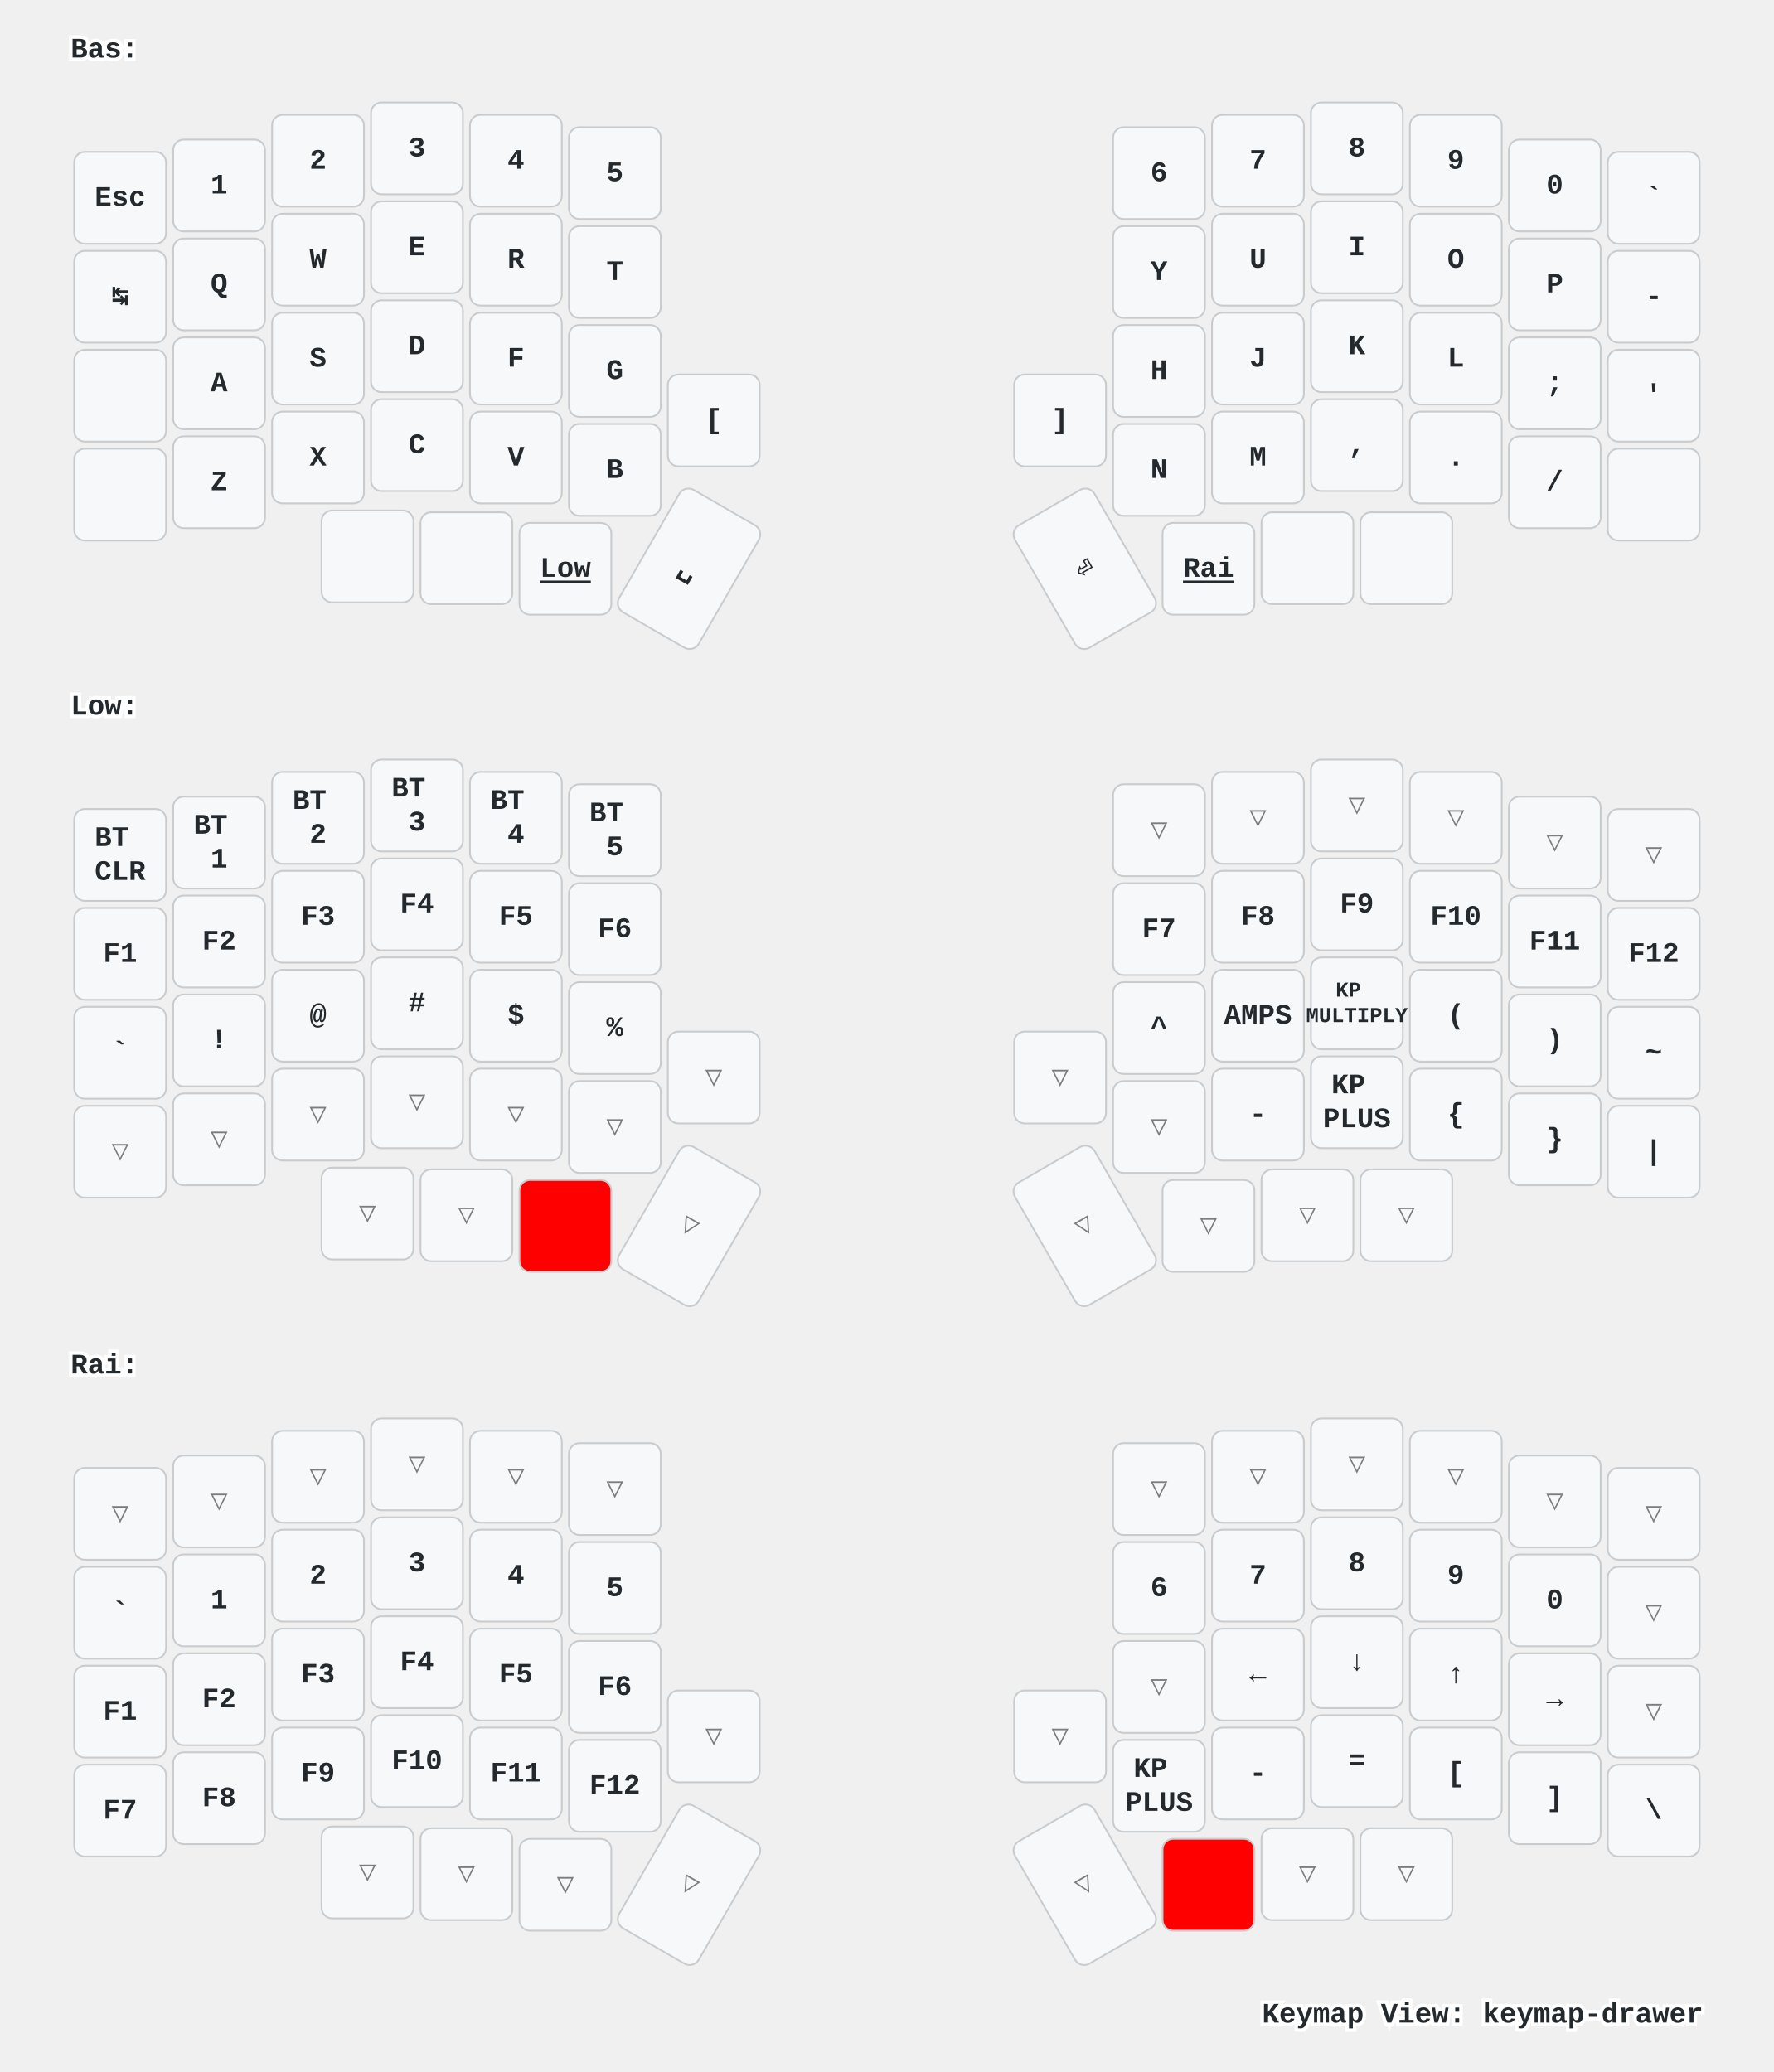
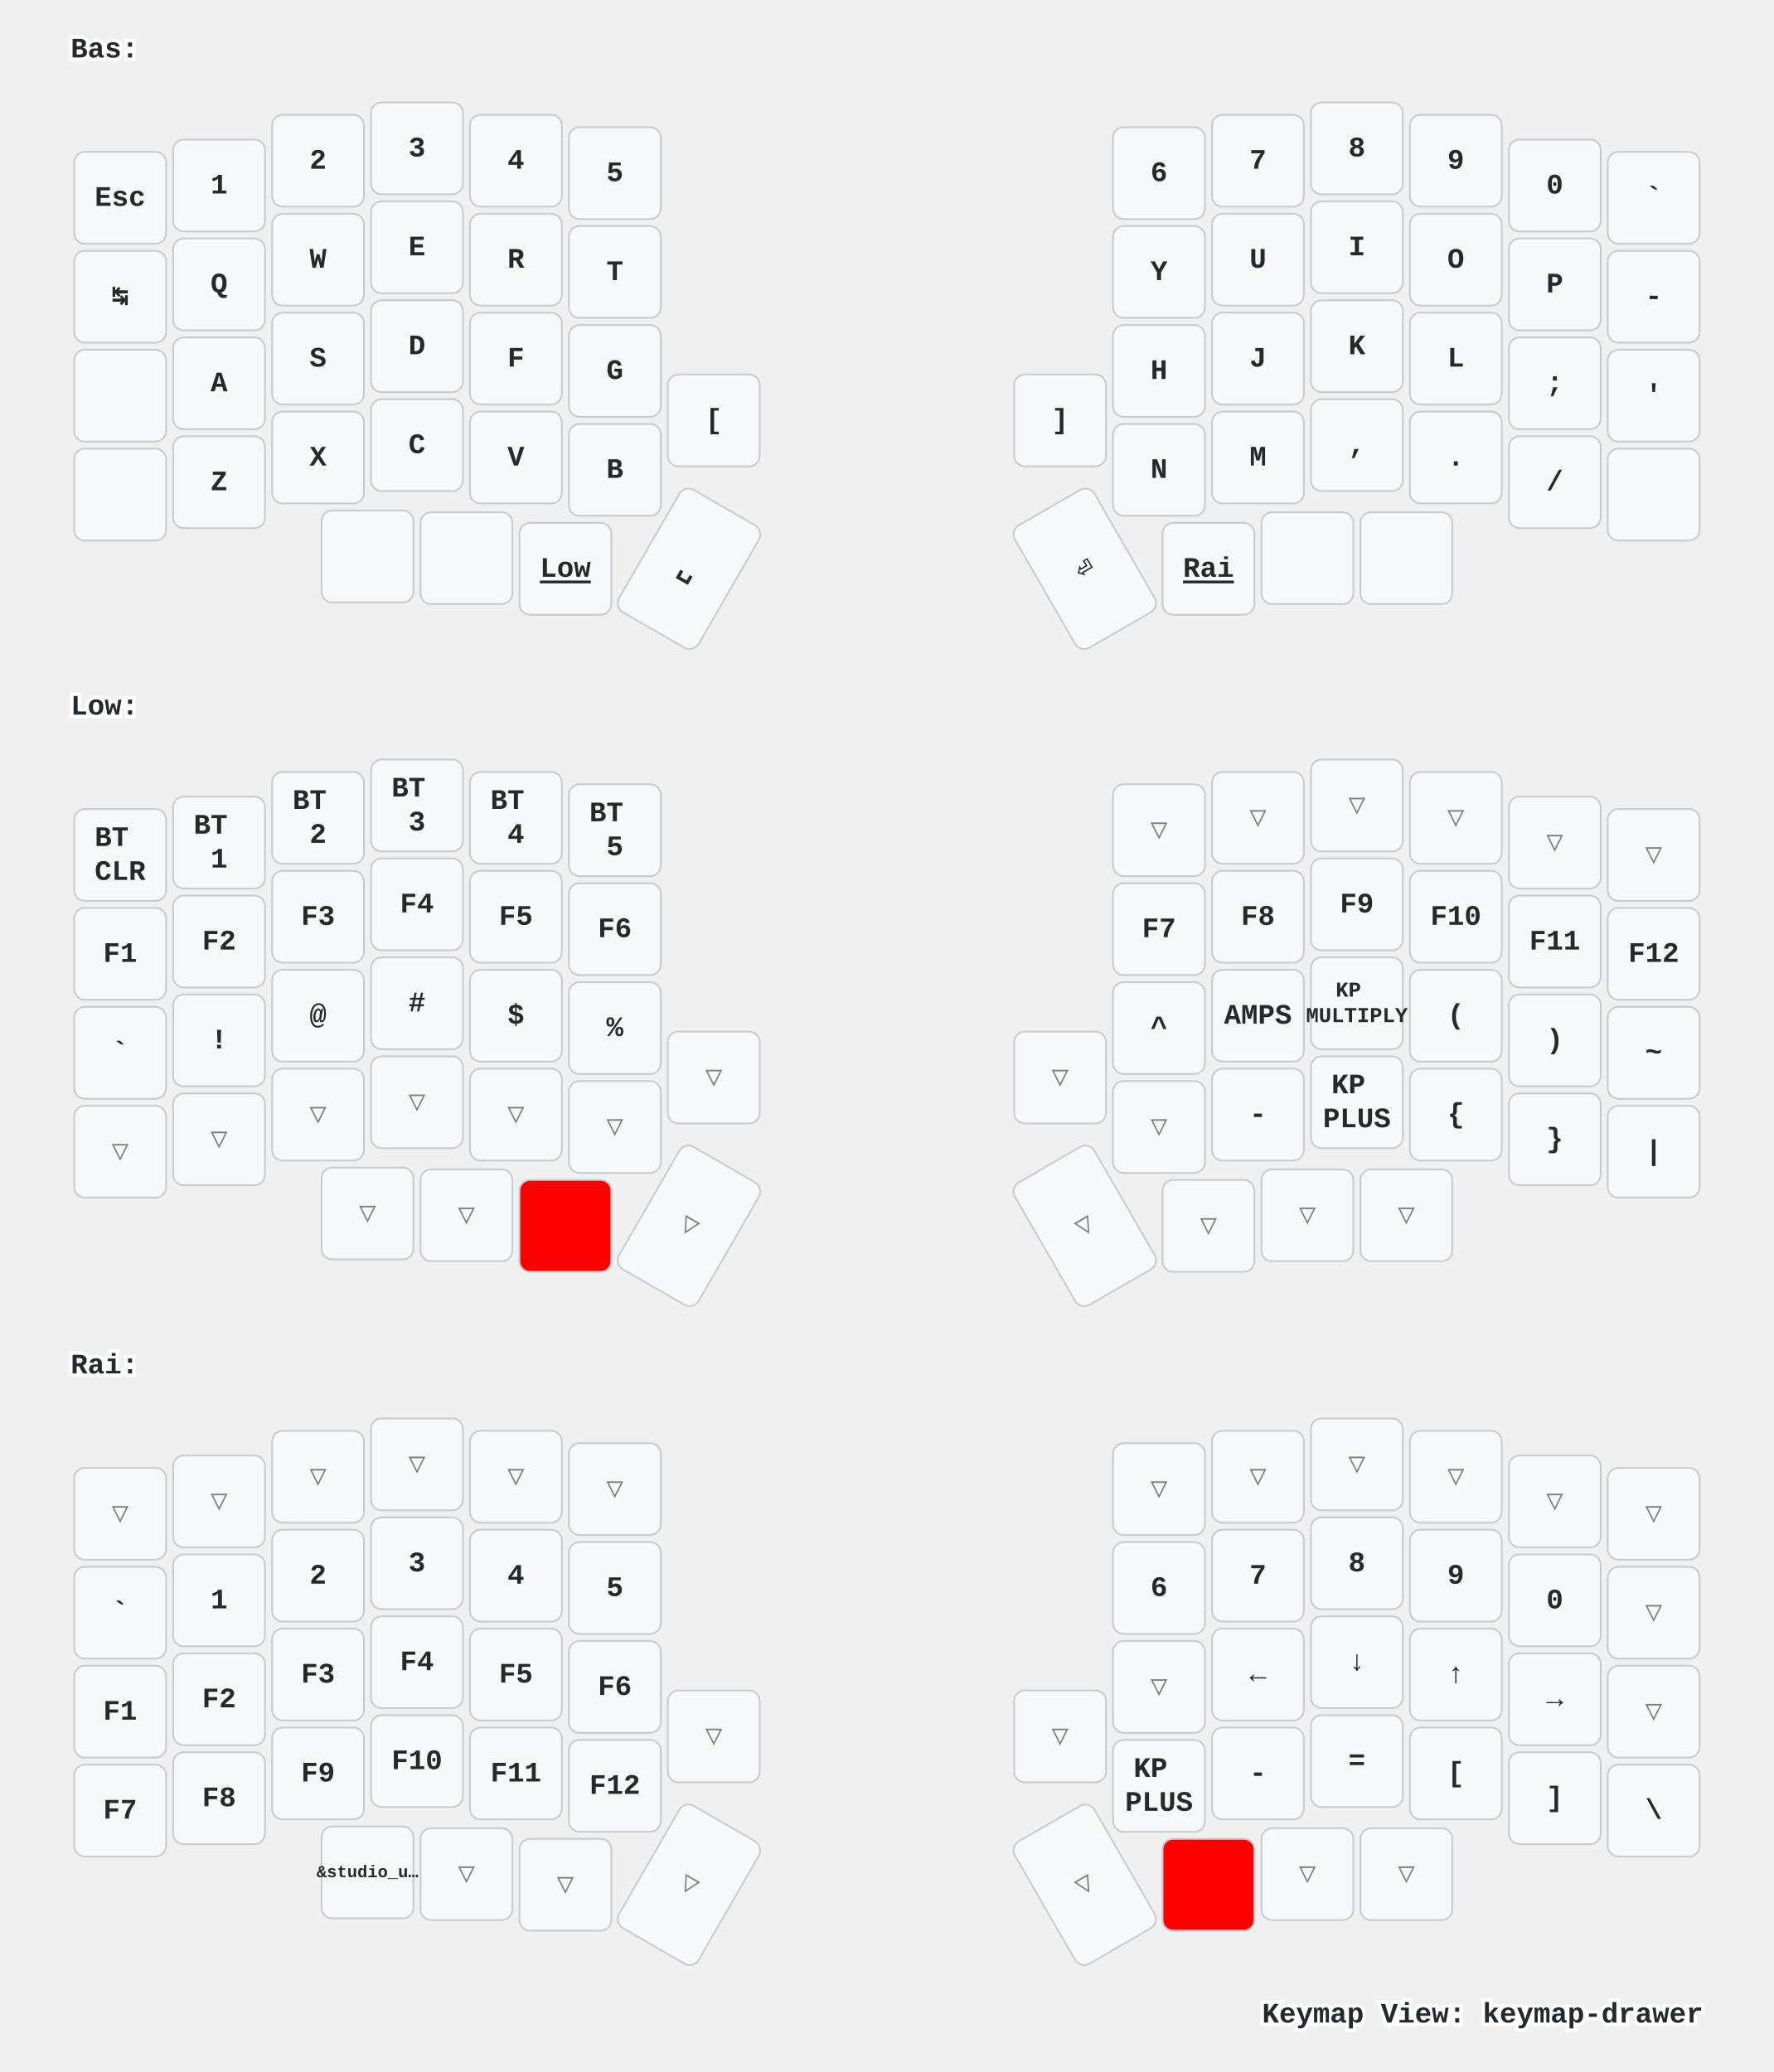
<svg xmlns="http://www.w3.org/2000/svg" xmlns:xlink="http://www.w3.org/1999/xlink" width="1004" height="1173" viewBox="0 0 1004 1173" class="keymap">
  <defs>/* start glyphs */
<svg id="mdi:apple-keyboard-command">
      <svg id="mdi-apple-keyboard-command" viewBox="0 0 24 24">
        <path d="M6,2A4,4 0 0,1 10,6V8H14V6A4,4 0 0,1 18,2A4,4 0 0,1 22,6A4,4 0 0,1 18,10H16V14H18A4,4 0 0,1 22,18A4,4 0 0,1 18,22A4,4 0 0,1 14,18V16H10V18A4,4 0 0,1 6,22A4,4 0 0,1 2,18A4,4 0 0,1 6,14H8V10H6A4,4 0 0,1 2,6A4,4 0 0,1 6,2M16,18A2,2 0 0,0 18,20A2,2 0 0,0 20,18A2,2 0 0,0 18,16H16V18M14,10H10V14H14V10M6,16A2,2 0 0,0 4,18A2,2 0 0,0 6,20A2,2 0 0,0 8,18V16H6M8,6A2,2 0 0,0 6,4A2,2 0 0,0 4,6A2,2 0 0,0 6,8H8V6M18,8A2,2 0 0,0 20,6A2,2 0 0,0 18,4A2,2 0 0,0 16,6V8H18Z" />
      </svg>
    </svg>
    <svg id="mdi:apple-keyboard-control">
      <svg id="mdi-apple-keyboard-control" viewBox="0 0 24 24">
        <path d="M19.78,11.78L18.36,13.19L12,6.83L5.64,13.19L4.22,11.78L12,4L19.78,11.78Z" />
      </svg>
    </svg>
    <svg id="mdi:apple-keyboard-option">
      <svg id="mdi-apple-keyboard-option" viewBox="0 0 24 24">
        <path d="M3,4H9.11L16.15,18H21V20H14.88L7.84,6H3V4M14,4H21V6H14V4Z" />
      </svg>
    </svg>
    <svg id="mdi:apple-keyboard-shift">
      <svg id="mdi-apple-keyboard-shift" viewBox="0 0 24 24">
        <path d="M15,18V12H17.17L12,6.83L6.83,12H9V18H15M12,4L22,14H17V20H7V14H2L12,4Z" />
      </svg>
    </svg>
    <svg id="mdi:backspace-outline">
      <svg id="mdi-backspace-outline" viewBox="0 0 24 24">
        <path d="M19,15.59L17.59,17L14,13.41L10.41,17L9,15.59L12.59,12L9,8.41L10.41,7L14,10.59L17.59,7L19,8.41L15.41,12L19,15.59M22,3A2,2 0 0,1 24,5V19A2,2 0 0,1 22,21H7C6.31,21 5.77,20.64 5.41,20.11L0,12L5.41,3.88C5.77,3.35 6.31,3 7,3H22M22,5H7L2.28,12L7,19H22V5Z" />
      </svg>
    </svg>
  </defs>/* end glyphs */
<style>/* inherit to force styles through use tags */
svg path {
    fill: inherit;
}

/* font and background color specifications */
svg.keymap {
    font-family: SFMono-Regular,Consolas,Liberation Mono,Menlo,monospace;
    font-size: 14px;
    font-kerning: normal;
    text-rendering: optimizeLegibility;
    fill: #24292e;
}

/* default key styling */
rect.key {
    fill: #f6f8fa;
}

rect.key, rect.combo {
    stroke: #c9cccf;
    stroke-width: 1;
}

/* default key side styling, only used is draw_key_sides is set */
rect.side {
    filter: brightness(90%);
}

/* color accent for combo boxes */
rect.combo, rect.combo-separate {
    fill: #cdf;
}

/* color accent for held keys */
rect.held, rect.combo.held {
    fill: #fdd;
}

/* color accent for ghost (optional) keys */
rect.ghost, rect.combo.ghost {
    stroke-dasharray: 4, 4;
    stroke-width: 2;
}

text {
    text-anchor: middle;
    dominant-baseline: middle;
}

/* styling for layer labels */
text.label {
    font-weight: bold;
    text-anchor: start;
    stroke: white;
    stroke-width: 4;
    paint-order: stroke;
}

/* styling for optional footer */
text.footer {
    text-anchor: end;
    dominant-baseline: auto;
    stroke: white;
    stroke-width: 4;
    paint-order: stroke;
}

/* styling for combo tap, and key non-tap label text */
text.combo, text.hold, text.shifted, text.left, text.right {
    font-size: 11px;
}

text.hold {
    text-anchor: middle;
    dominant-baseline: auto;
}

text.shifted {
    text-anchor: middle;
    dominant-baseline: hanging;
}

text.left {
    text-anchor: start;
}

text.right {
    text-anchor: end;
}

text.layer-activator {
    text-decoration: underline;
}

/* styling for hold/shifted label text in combo box */
text.combo.hold, text.combo.shifted, text.combo.left, text.combo.right {
    font-size: 8px;
}

/* lighter symbol for transparent keys */
text.trans {
    fill: #7b7e81;
}

/* styling for combo dendrons */
path.combo {
    stroke-width: 1;
    stroke: gray;
    fill: none;
}

/* Start Tabler Icons Cleanup */
/* cannot use height/width with glyphs */
.icon-tabler &gt; path {
    fill: inherit;
    stroke: inherit;
    stroke-width: 2;
}
/* hide tabler's default box */
.icon-tabler &gt; path[stroke="none"][fill="none"] {
    visibility: hidden;
}
/* End Tabler Icons Cleanup */

/* For default sytles, see https://github.com/caksoylar/keymap-drawer/blob/main/keymap_drawer/config.py#L85 */

svg.keymap {
  font-family: Ubuntu Mono, Inconsolata, Consolas, Liberation Mono, Menlo, monospace;
  font-size: 16px;
  font-weight: bold;
  text-rendering: optimizeLegibility;
}

/* Color accent for held keys
red = #f00
green = #0f0
blue = #00f
yellow = #ff0
cyan = #0ff
magenta = #f0f
white = #fff
black = #000
grey = #888
light grey = #ccc
#ffc
*/
rect.held, rect.combo.held {
    fill: #f00;
}

/* Technique borrowed and extended from https://github.com/englmaxi/zmk-config/blob/master/keymap-drawer/config.yaml */
.sym_sub_text.tap {
  translate: -5px 2px;
  font-size: 20px;
}
.sym_sub_text.shifted {
  translate: 10px 13px;
  font-size: 10px;
  opacity: 1.0;
}
.combo.sym_sub_text.tap {
  translate: -1px 1px;
}
.combo.sym_sub_text.shifted {
  translate: 7px 5px;
  font-size: 10px;
  opacity: 1.0;
}

/* Toggle */
.toggle.shifted {
  translate: -10px 12px;
}

.toggle.hold {
  translate: 13px -23px;
}

/* Variant for tap-dances */
.tap_dance.tap {
  translate: -7px 0px;
  font-size: 12px;
}
.tap_dance.shifted {
  translate: 7px 17px;
  font-size: 12px;
  opacity: 1.0;
}

/* Variant for symbol next to symbol */
.sym_by_sym.tap {
  translate: -6px 0px;
}
.sym_by_sym.shifted {
  translate: 10px 12px;
  opacity: 1.0;
}

.combo.sym_by_sym.tap {
  translate: -35px 0px;
}
.combo.sym_by_sym.shifted {
  translate: 35px 20px;
  opacity: 1.0;
}

.combo.sym_by_sym.hold {
  visibility: hidden;
}

/* hide hold box for combo sym_by_sym */
.combo.sym_by_sym.hold &gt; path[stroke="none"][fill="none"] {
  visibility: hidden;
}
</style>
  <g transform="translate(40, 0)" class="layer-Bas">
    <text x="0" y="28" class="label" id="Bas">Bas:</text>
    <g transform="translate(0, 56)">
      <g transform="translate(28, 56)" class="key keypos-0">
        <rect rx="6" ry="6" x="-26" y="-26" width="52" height="52" class="key" />
        <text x="0" y="0" class="key tap">Esc</text>
      </g>
      <g transform="translate(84, 49)" class="key keypos-1">
        <rect rx="6" ry="6" x="-26" y="-26" width="52" height="52" class="key" />
        <text x="0" y="0" class="key tap">1</text>
      </g>
      <g transform="translate(140, 35)" class="key keypos-2">
        <rect rx="6" ry="6" x="-26" y="-26" width="52" height="52" class="key" />
        <text x="0" y="0" class="key tap">2</text>
      </g>
      <g transform="translate(196, 28)" class="key keypos-3">
        <rect rx="6" ry="6" x="-26" y="-26" width="52" height="52" class="key" />
        <text x="0" y="0" class="key tap">3</text>
      </g>
      <g transform="translate(252, 35)" class="key keypos-4">
        <rect rx="6" ry="6" x="-26" y="-26" width="52" height="52" class="key" />
        <text x="0" y="0" class="key tap">4</text>
      </g>
      <g transform="translate(308, 42)" class="key keypos-5">
        <rect rx="6" ry="6" x="-26" y="-26" width="52" height="52" class="key" />
        <text x="0" y="0" class="key tap">5</text>
      </g>
      <g transform="translate(616, 42)" class="key keypos-6">
        <rect rx="6" ry="6" x="-26" y="-26" width="52" height="52" class="key" />
        <text x="0" y="0" class="key tap">6</text>
      </g>
      <g transform="translate(672, 35)" class="key keypos-7">
        <rect rx="6" ry="6" x="-26" y="-26" width="52" height="52" class="key" />
        <text x="0" y="0" class="key tap">7</text>
      </g>
      <g transform="translate(728, 28)" class="key keypos-8">
        <rect rx="6" ry="6" x="-26" y="-26" width="52" height="52" class="key" />
        <text x="0" y="0" class="key tap">8</text>
      </g>
      <g transform="translate(784, 35)" class="key keypos-9">
        <rect rx="6" ry="6" x="-26" y="-26" width="52" height="52" class="key" />
        <text x="0" y="0" class="key tap">9</text>
      </g>
      <g transform="translate(840, 49)" class="key keypos-10">
        <rect rx="6" ry="6" x="-26" y="-26" width="52" height="52" class="key" />
        <text x="0" y="0" class="key tap">0</text>
      </g>
      <g transform="translate(896, 56)" class="key keypos-11">
        <rect rx="6" ry="6" x="-26" y="-26" width="52" height="52" class="key" />
        <text x="0" y="0" class="key tap">`</text>
      </g>
      <g transform="translate(28, 112)" class="key keypos-12">
        <rect rx="6" ry="6" x="-26" y="-26" width="52" height="52" class="key" />
        <text x="0" y="0" class="key tap">↹</text>
      </g>
      <g transform="translate(84, 105)" class="key keypos-13">
        <rect rx="6" ry="6" x="-26" y="-26" width="52" height="52" class="key" />
        <text x="0" y="0" class="key tap">Q</text>
      </g>
      <g transform="translate(140, 91)" class="key keypos-14">
        <rect rx="6" ry="6" x="-26" y="-26" width="52" height="52" class="key" />
        <text x="0" y="0" class="key tap">W</text>
      </g>
      <g transform="translate(196, 84)" class="key keypos-15">
        <rect rx="6" ry="6" x="-26" y="-26" width="52" height="52" class="key" />
        <text x="0" y="0" class="key tap">E</text>
      </g>
      <g transform="translate(252, 91)" class="key keypos-16">
        <rect rx="6" ry="6" x="-26" y="-26" width="52" height="52" class="key" />
        <text x="0" y="0" class="key tap">R</text>
      </g>
      <g transform="translate(308, 98)" class="key keypos-17">
        <rect rx="6" ry="6" x="-26" y="-26" width="52" height="52" class="key" />
        <text x="0" y="0" class="key tap">T</text>
      </g>
      <g transform="translate(616, 98)" class="key keypos-18">
        <rect rx="6" ry="6" x="-26" y="-26" width="52" height="52" class="key" />
        <text x="0" y="0" class="key tap">Y</text>
      </g>
      <g transform="translate(672, 91)" class="key keypos-19">
        <rect rx="6" ry="6" x="-26" y="-26" width="52" height="52" class="key" />
        <text x="0" y="0" class="key tap">U</text>
      </g>
      <g transform="translate(728, 84)" class="key keypos-20">
        <rect rx="6" ry="6" x="-26" y="-26" width="52" height="52" class="key" />
        <text x="0" y="0" class="key tap">I</text>
      </g>
      <g transform="translate(784, 91)" class="key keypos-21">
        <rect rx="6" ry="6" x="-26" y="-26" width="52" height="52" class="key" />
        <text x="0" y="0" class="key tap">O</text>
      </g>
      <g transform="translate(840, 105)" class="key keypos-22">
        <rect rx="6" ry="6" x="-26" y="-26" width="52" height="52" class="key" />
        <text x="0" y="0" class="key tap">P</text>
      </g>
      <g transform="translate(896, 112)" class="key keypos-23">
        <rect rx="6" ry="6" x="-26" y="-26" width="52" height="52" class="key" />
        <text x="0" y="0" class="key tap">-</text>
      </g>
      <g transform="translate(28, 168)" class="key keypos-24">
        <rect rx="6" ry="6" x="-26" y="-26" width="52" height="52" class="key" />
        <use href="#mdi:apple-keyboard-control" xlink:href="#mdi:apple-keyboard-control" x="-9" y="-9" height="18" width="18.0" class="key tap glyph mdi:apple-keyboard-control" />
      </g>
      <g transform="translate(84, 161)" class="key keypos-25">
        <rect rx="6" ry="6" x="-26" y="-26" width="52" height="52" class="key" />
        <text x="0" y="0" class="key tap">A</text>
      </g>
      <g transform="translate(140, 147)" class="key keypos-26">
        <rect rx="6" ry="6" x="-26" y="-26" width="52" height="52" class="key" />
        <text x="0" y="0" class="key tap">S</text>
      </g>
      <g transform="translate(196, 140)" class="key keypos-27">
        <rect rx="6" ry="6" x="-26" y="-26" width="52" height="52" class="key" />
        <text x="0" y="0" class="key tap">D</text>
      </g>
      <g transform="translate(252, 147)" class="key keypos-28">
        <rect rx="6" ry="6" x="-26" y="-26" width="52" height="52" class="key" />
        <text x="0" y="0" class="key tap">F</text>
      </g>
      <g transform="translate(308, 154)" class="key keypos-29">
        <rect rx="6" ry="6" x="-26" y="-26" width="52" height="52" class="key" />
        <text x="0" y="0" class="key tap">G</text>
      </g>
      <g transform="translate(616, 154)" class="key keypos-30">
        <rect rx="6" ry="6" x="-26" y="-26" width="52" height="52" class="key" />
        <text x="0" y="0" class="key tap">H</text>
      </g>
      <g transform="translate(672, 147)" class="key keypos-31">
        <rect rx="6" ry="6" x="-26" y="-26" width="52" height="52" class="key" />
        <text x="0" y="0" class="key tap">J</text>
      </g>
      <g transform="translate(728, 140)" class="key keypos-32">
        <rect rx="6" ry="6" x="-26" y="-26" width="52" height="52" class="key" />
        <text x="0" y="0" class="key tap">K</text>
      </g>
      <g transform="translate(784, 147)" class="key keypos-33">
        <rect rx="6" ry="6" x="-26" y="-26" width="52" height="52" class="key" />
        <text x="0" y="0" class="key tap">L</text>
      </g>
      <g transform="translate(840, 161)" class="key keypos-34">
        <rect rx="6" ry="6" x="-26" y="-26" width="52" height="52" class="key" />
        <text x="0" y="0" class="key tap">;</text>
      </g>
      <g transform="translate(896, 168)" class="key keypos-35">
        <rect rx="6" ry="6" x="-26" y="-26" width="52" height="52" class="key" />
        <text x="0" y="0" class="key tap">'</text>
      </g>
      <g transform="translate(28, 224)" class="key keypos-36">
        <rect rx="6" ry="6" x="-26" y="-26" width="52" height="52" class="key" />
        <use href="#mdi:apple-keyboard-shift" xlink:href="#mdi:apple-keyboard-shift" x="-9" y="-9" height="18" width="18.0" class="key tap glyph mdi:apple-keyboard-shift" />
      </g>
      <g transform="translate(84, 217)" class="key keypos-37">
        <rect rx="6" ry="6" x="-26" y="-26" width="52" height="52" class="key" />
        <text x="0" y="0" class="key tap">Z</text>
      </g>
      <g transform="translate(140, 203)" class="key keypos-38">
        <rect rx="6" ry="6" x="-26" y="-26" width="52" height="52" class="key" />
        <text x="0" y="0" class="key tap">X</text>
      </g>
      <g transform="translate(196, 196)" class="key keypos-39">
        <rect rx="6" ry="6" x="-26" y="-26" width="52" height="52" class="key" />
        <text x="0" y="0" class="key tap">C</text>
      </g>
      <g transform="translate(252, 203)" class="key keypos-40">
        <rect rx="6" ry="6" x="-26" y="-26" width="52" height="52" class="key" />
        <text x="0" y="0" class="key tap">V</text>
      </g>
      <g transform="translate(308, 210)" class="key keypos-41">
        <rect rx="6" ry="6" x="-26" y="-26" width="52" height="52" class="key" />
        <text x="0" y="0" class="key tap">B</text>
      </g>
      <g transform="translate(364, 182)" class="key keypos-42">
        <rect rx="6" ry="6" x="-26" y="-26" width="52" height="52" class="key" />
        <text x="0" y="0" class="key tap">[</text>
      </g>
      <g transform="translate(560, 182)" class="key keypos-43">
        <rect rx="6" ry="6" x="-26" y="-26" width="52" height="52" class="key" />
        <text x="0" y="0" class="key tap">]</text>
      </g>
      <g transform="translate(616, 210)" class="key keypos-44">
        <rect rx="6" ry="6" x="-26" y="-26" width="52" height="52" class="key" />
        <text x="0" y="0" class="key tap">N</text>
      </g>
      <g transform="translate(672, 203)" class="key keypos-45">
        <rect rx="6" ry="6" x="-26" y="-26" width="52" height="52" class="key" />
        <text x="0" y="0" class="key tap">M</text>
      </g>
      <g transform="translate(728, 196)" class="key keypos-46">
        <rect rx="6" ry="6" x="-26" y="-26" width="52" height="52" class="key" />
        <text x="0" y="0" class="key tap">,</text>
      </g>
      <g transform="translate(784, 203)" class="key keypos-47">
        <rect rx="6" ry="6" x="-26" y="-26" width="52" height="52" class="key" />
        <text x="0" y="0" class="key tap">.</text>
      </g>
      <g transform="translate(840, 217)" class="key keypos-48">
        <rect rx="6" ry="6" x="-26" y="-26" width="52" height="52" class="key" />
        <text x="0" y="0" class="key tap">/</text>
      </g>
      <g transform="translate(896, 224)" class="key keypos-49">
        <rect rx="6" ry="6" x="-26" y="-26" width="52" height="52" class="key" />
        <use href="#mdi:apple-keyboard-shift" xlink:href="#mdi:apple-keyboard-shift" x="-9" y="-9" height="18" width="18.0" class="key tap glyph mdi:apple-keyboard-shift" />
      </g>
      <g transform="translate(168, 259)" class="key keypos-50">
        <rect rx="6" ry="6" x="-26" y="-26" width="52" height="52" class="key" />
        <use href="#mdi:apple-keyboard-option" xlink:href="#mdi:apple-keyboard-option" x="-9" y="-9" height="18" width="18.0" class="key tap glyph mdi:apple-keyboard-option" />
      </g>
      <g transform="translate(224, 260)" class="key keypos-51">
        <rect rx="6" ry="6" x="-26" y="-26" width="52" height="52" class="key" />
        <use href="#mdi:apple-keyboard-command" xlink:href="#mdi:apple-keyboard-command" x="-9" y="-9" height="18" width="18.0" class="key tap glyph mdi:apple-keyboard-command" />
      </g>
      <g transform="translate(280, 266)" class="key keypos-52">
        <rect rx="6" ry="6" x="-26" y="-26" width="52" height="52" class="key" />
        <a href="#Low">
          <text x="0" y="0" class="key tap layer-activator">Low</text>
        </a>
      </g>
      <g transform="translate(350, 266) rotate(30.0)" class="key keypos-53">
        <rect rx="6" ry="6" x="-26" y="-40" width="52" height="80" class="key" />
        <text x="0" y="0" class="key tap">␣</text>
      </g>
      <g transform="translate(574, 266) rotate(-30.0)" class="key keypos-54">
        <rect rx="6" ry="6" x="-26" y="-40" width="52" height="80" class="key" />
        <text x="0" y="0" class="key tap">⏎</text>
      </g>
      <g transform="translate(644, 266)" class="key keypos-55">
        <rect rx="6" ry="6" x="-26" y="-26" width="52" height="52" class="key" />
        <a href="#Rai">
          <text x="0" y="0" class="key tap layer-activator">Rai</text>
        </a>
      </g>
      <g transform="translate(700, 260)" class="key keypos-56">
        <rect rx="6" ry="6" x="-26" y="-26" width="52" height="52" class="key" />
        <use href="#mdi:backspace-outline" xlink:href="#mdi:backspace-outline" x="-9" y="-9" height="18" width="18.0" class="key tap glyph mdi:backspace-outline" />
      </g>
      <g transform="translate(756, 260)" class="key keypos-57">
        <rect rx="6" ry="6" x="-26" y="-26" width="52" height="52" class="key" />
        <use href="#mdi:apple-keyboard-command" xlink:href="#mdi:apple-keyboard-command" x="-9" y="-9" height="18" width="18.0" class="key tap glyph mdi:apple-keyboard-command" />
      </g>
    </g>
  </g>
  <g transform="translate(40, 372)" class="layer-Low">
    <text x="0" y="28" class="label" id="Low">Low:</text>
    <g transform="translate(0, 56)">
      <g transform="translate(28, 56)" class="key keypos-0">
        <rect rx="6" ry="6" x="-26" y="-26" width="52" height="52" class="key" />
        <text x="0" y="0" class="key tap">
          <tspan x="0" dy="-0.6em">BT</tspan>
          <tspan x="0" dy="1.2em">CLR</tspan>
        </text>
      </g>
      <g transform="translate(84, 49)" class="key keypos-1">
        <rect rx="6" ry="6" x="-26" y="-26" width="52" height="52" class="key" />
        <text x="0" y="0" class="key tap">
          <tspan x="0" dy="-0.6em">BT</tspan>
          <tspan x="0" dy="1.2em">1</tspan>
        </text>
      </g>
      <g transform="translate(140, 35)" class="key keypos-2">
        <rect rx="6" ry="6" x="-26" y="-26" width="52" height="52" class="key" />
        <text x="0" y="0" class="key tap">
          <tspan x="0" dy="-0.6em">BT</tspan>
          <tspan x="0" dy="1.2em">2</tspan>
        </text>
      </g>
      <g transform="translate(196, 28)" class="key keypos-3">
        <rect rx="6" ry="6" x="-26" y="-26" width="52" height="52" class="key" />
        <text x="0" y="0" class="key tap">
          <tspan x="0" dy="-0.6em">BT</tspan>
          <tspan x="0" dy="1.2em">3</tspan>
        </text>
      </g>
      <g transform="translate(252, 35)" class="key keypos-4">
        <rect rx="6" ry="6" x="-26" y="-26" width="52" height="52" class="key" />
        <text x="0" y="0" class="key tap">
          <tspan x="0" dy="-0.6em">BT</tspan>
          <tspan x="0" dy="1.2em">4</tspan>
        </text>
      </g>
      <g transform="translate(308, 42)" class="key keypos-5">
        <rect rx="6" ry="6" x="-26" y="-26" width="52" height="52" class="key" />
        <text x="0" y="0" class="key tap">
          <tspan x="0" dy="-0.6em">BT</tspan>
          <tspan x="0" dy="1.2em">5</tspan>
        </text>
      </g>
      <g transform="translate(616, 42)" class="key trans keypos-6">
        <rect rx="6" ry="6" x="-26" y="-26" width="52" height="52" class="key trans" />
        <text x="0" y="0" class="key trans tap">▽</text>
      </g>
      <g transform="translate(672, 35)" class="key trans keypos-7">
        <rect rx="6" ry="6" x="-26" y="-26" width="52" height="52" class="key trans" />
        <text x="0" y="0" class="key trans tap">▽</text>
      </g>
      <g transform="translate(728, 28)" class="key trans keypos-8">
        <rect rx="6" ry="6" x="-26" y="-26" width="52" height="52" class="key trans" />
        <text x="0" y="0" class="key trans tap">▽</text>
      </g>
      <g transform="translate(784, 35)" class="key trans keypos-9">
        <rect rx="6" ry="6" x="-26" y="-26" width="52" height="52" class="key trans" />
        <text x="0" y="0" class="key trans tap">▽</text>
      </g>
      <g transform="translate(840, 49)" class="key trans keypos-10">
        <rect rx="6" ry="6" x="-26" y="-26" width="52" height="52" class="key trans" />
        <text x="0" y="0" class="key trans tap">▽</text>
      </g>
      <g transform="translate(896, 56)" class="key trans keypos-11">
        <rect rx="6" ry="6" x="-26" y="-26" width="52" height="52" class="key trans" />
        <text x="0" y="0" class="key trans tap">▽</text>
      </g>
      <g transform="translate(28, 112)" class="key keypos-12">
        <rect rx="6" ry="6" x="-26" y="-26" width="52" height="52" class="key" />
        <text x="0" y="0" class="key tap">F1</text>
      </g>
      <g transform="translate(84, 105)" class="key keypos-13">
        <rect rx="6" ry="6" x="-26" y="-26" width="52" height="52" class="key" />
        <text x="0" y="0" class="key tap">F2</text>
      </g>
      <g transform="translate(140, 91)" class="key keypos-14">
        <rect rx="6" ry="6" x="-26" y="-26" width="52" height="52" class="key" />
        <text x="0" y="0" class="key tap">F3</text>
      </g>
      <g transform="translate(196, 84)" class="key keypos-15">
        <rect rx="6" ry="6" x="-26" y="-26" width="52" height="52" class="key" />
        <text x="0" y="0" class="key tap">F4</text>
      </g>
      <g transform="translate(252, 91)" class="key keypos-16">
        <rect rx="6" ry="6" x="-26" y="-26" width="52" height="52" class="key" />
        <text x="0" y="0" class="key tap">F5</text>
      </g>
      <g transform="translate(308, 98)" class="key keypos-17">
        <rect rx="6" ry="6" x="-26" y="-26" width="52" height="52" class="key" />
        <text x="0" y="0" class="key tap">F6</text>
      </g>
      <g transform="translate(616, 98)" class="key keypos-18">
        <rect rx="6" ry="6" x="-26" y="-26" width="52" height="52" class="key" />
        <text x="0" y="0" class="key tap">F7</text>
      </g>
      <g transform="translate(672, 91)" class="key keypos-19">
        <rect rx="6" ry="6" x="-26" y="-26" width="52" height="52" class="key" />
        <text x="0" y="0" class="key tap">F8</text>
      </g>
      <g transform="translate(728, 84)" class="key keypos-20">
        <rect rx="6" ry="6" x="-26" y="-26" width="52" height="52" class="key" />
        <text x="0" y="0" class="key tap">F9</text>
      </g>
      <g transform="translate(784, 91)" class="key keypos-21">
        <rect rx="6" ry="6" x="-26" y="-26" width="52" height="52" class="key" />
        <text x="0" y="0" class="key tap">F10</text>
      </g>
      <g transform="translate(840, 105)" class="key keypos-22">
        <rect rx="6" ry="6" x="-26" y="-26" width="52" height="52" class="key" />
        <text x="0" y="0" class="key tap">F11</text>
      </g>
      <g transform="translate(896, 112)" class="key keypos-23">
        <rect rx="6" ry="6" x="-26" y="-26" width="52" height="52" class="key" />
        <text x="0" y="0" class="key tap">F12</text>
      </g>
      <g transform="translate(28, 168)" class="key keypos-24">
        <rect rx="6" ry="6" x="-26" y="-26" width="52" height="52" class="key" />
        <text x="0" y="0" class="key tap">`</text>
      </g>
      <g transform="translate(84, 161)" class="key keypos-25">
        <rect rx="6" ry="6" x="-26" y="-26" width="52" height="52" class="key" />
        <text x="0" y="0" class="key tap">!</text>
      </g>
      <g transform="translate(140, 147)" class="key keypos-26">
        <rect rx="6" ry="6" x="-26" y="-26" width="52" height="52" class="key" />
        <text x="0" y="0" class="key tap">@</text>
      </g>
      <g transform="translate(196, 140)" class="key keypos-27">
        <rect rx="6" ry="6" x="-26" y="-26" width="52" height="52" class="key" />
        <text x="0" y="0" class="key tap">#</text>
      </g>
      <g transform="translate(252, 147)" class="key keypos-28">
        <rect rx="6" ry="6" x="-26" y="-26" width="52" height="52" class="key" />
        <text x="0" y="0" class="key tap">$</text>
      </g>
      <g transform="translate(308, 154)" class="key keypos-29">
        <rect rx="6" ry="6" x="-26" y="-26" width="52" height="52" class="key" />
        <text x="0" y="0" class="key tap">%</text>
      </g>
      <g transform="translate(616, 154)" class="key keypos-30">
        <rect rx="6" ry="6" x="-26" y="-26" width="52" height="52" class="key" />
        <text x="0" y="0" class="key tap">^</text>
      </g>
      <g transform="translate(672, 147)" class="key keypos-31">
        <rect rx="6" ry="6" x="-26" y="-26" width="52" height="52" class="key" />
        <text x="0" y="0" class="key tap">AMPS</text>
      </g>
      <g transform="translate(728, 140)" class="key keypos-32">
        <rect rx="6" ry="6" x="-26" y="-26" width="52" height="52" class="key" />
        <text x="0" y="0" class="key tap">
          <tspan x="0" dy="-0.6em" style="font-size: 75%">KP</tspan>
          <tspan x="0" dy="1.2em" style="font-size: 75%">MULTIPLY</tspan>
        </text>
      </g>
      <g transform="translate(784, 147)" class="key keypos-33">
        <rect rx="6" ry="6" x="-26" y="-26" width="52" height="52" class="key" />
        <text x="0" y="0" class="key tap">(</text>
      </g>
      <g transform="translate(840, 161)" class="key keypos-34">
        <rect rx="6" ry="6" x="-26" y="-26" width="52" height="52" class="key" />
        <text x="0" y="0" class="key tap">)</text>
      </g>
      <g transform="translate(896, 168)" class="key keypos-35">
        <rect rx="6" ry="6" x="-26" y="-26" width="52" height="52" class="key" />
        <text x="0" y="0" class="key tap">~</text>
      </g>
      <g transform="translate(28, 224)" class="key trans keypos-36">
        <rect rx="6" ry="6" x="-26" y="-26" width="52" height="52" class="key trans" />
        <text x="0" y="0" class="key trans tap">▽</text>
      </g>
      <g transform="translate(84, 217)" class="key trans keypos-37">
        <rect rx="6" ry="6" x="-26" y="-26" width="52" height="52" class="key trans" />
        <text x="0" y="0" class="key trans tap">▽</text>
      </g>
      <g transform="translate(140, 203)" class="key trans keypos-38">
        <rect rx="6" ry="6" x="-26" y="-26" width="52" height="52" class="key trans" />
        <text x="0" y="0" class="key trans tap">▽</text>
      </g>
      <g transform="translate(196, 196)" class="key trans keypos-39">
        <rect rx="6" ry="6" x="-26" y="-26" width="52" height="52" class="key trans" />
        <text x="0" y="0" class="key trans tap">▽</text>
      </g>
      <g transform="translate(252, 203)" class="key trans keypos-40">
        <rect rx="6" ry="6" x="-26" y="-26" width="52" height="52" class="key trans" />
        <text x="0" y="0" class="key trans tap">▽</text>
      </g>
      <g transform="translate(308, 210)" class="key trans keypos-41">
        <rect rx="6" ry="6" x="-26" y="-26" width="52" height="52" class="key trans" />
        <text x="0" y="0" class="key trans tap">▽</text>
      </g>
      <g transform="translate(364, 182)" class="key trans keypos-42">
        <rect rx="6" ry="6" x="-26" y="-26" width="52" height="52" class="key trans" />
        <text x="0" y="0" class="key trans tap">▽</text>
      </g>
      <g transform="translate(560, 182)" class="key trans keypos-43">
        <rect rx="6" ry="6" x="-26" y="-26" width="52" height="52" class="key trans" />
        <text x="0" y="0" class="key trans tap">▽</text>
      </g>
      <g transform="translate(616, 210)" class="key trans keypos-44">
        <rect rx="6" ry="6" x="-26" y="-26" width="52" height="52" class="key trans" />
        <text x="0" y="0" class="key trans tap">▽</text>
      </g>
      <g transform="translate(672, 203)" class="key keypos-45">
        <rect rx="6" ry="6" x="-26" y="-26" width="52" height="52" class="key" />
        <text x="0" y="0" class="key tap">-</text>
      </g>
      <g transform="translate(728, 196)" class="key keypos-46">
        <rect rx="6" ry="6" x="-26" y="-26" width="52" height="52" class="key" />
        <text x="0" y="0" class="key tap">
          <tspan x="0" dy="-0.6em">KP</tspan>
          <tspan x="0" dy="1.2em">PLUS</tspan>
        </text>
      </g>
      <g transform="translate(784, 203)" class="key keypos-47">
        <rect rx="6" ry="6" x="-26" y="-26" width="52" height="52" class="key" />
        <text x="0" y="0" class="key tap">{</text>
      </g>
      <g transform="translate(840, 217)" class="key keypos-48">
        <rect rx="6" ry="6" x="-26" y="-26" width="52" height="52" class="key" />
        <text x="0" y="0" class="key tap">}</text>
      </g>
      <g transform="translate(896, 224)" class="key keypos-49">
        <rect rx="6" ry="6" x="-26" y="-26" width="52" height="52" class="key" />
        <text x="0" y="0" class="key tap">|</text>
      </g>
      <g transform="translate(168, 259)" class="key trans keypos-50">
        <rect rx="6" ry="6" x="-26" y="-26" width="52" height="52" class="key trans" />
        <text x="0" y="0" class="key trans tap">▽</text>
      </g>
      <g transform="translate(224, 260)" class="key trans keypos-51">
        <rect rx="6" ry="6" x="-26" y="-26" width="52" height="52" class="key trans" />
        <text x="0" y="0" class="key trans tap">▽</text>
      </g>
      <g transform="translate(280, 266)" class="key held keypos-52">
        <rect rx="6" ry="6" x="-26" y="-26" width="52" height="52" class="key held" />
      </g>
      <g transform="translate(350, 266) rotate(30.0)" class="key trans keypos-53">
        <rect rx="6" ry="6" x="-26" y="-40" width="52" height="80" class="key trans" />
        <text x="0" y="0" class="key trans tap">▽</text>
      </g>
      <g transform="translate(574, 266) rotate(-30.0)" class="key trans keypos-54">
        <rect rx="6" ry="6" x="-26" y="-40" width="52" height="80" class="key trans" />
        <text x="0" y="0" class="key trans tap">▽</text>
      </g>
      <g transform="translate(644, 266)" class="key trans keypos-55">
        <rect rx="6" ry="6" x="-26" y="-26" width="52" height="52" class="key trans" />
        <text x="0" y="0" class="key trans tap">▽</text>
      </g>
      <g transform="translate(700, 260)" class="key trans keypos-56">
        <rect rx="6" ry="6" x="-26" y="-26" width="52" height="52" class="key trans" />
        <text x="0" y="0" class="key trans tap">▽</text>
      </g>
      <g transform="translate(756, 260)" class="key trans keypos-57">
        <rect rx="6" ry="6" x="-26" y="-26" width="52" height="52" class="key trans" />
        <text x="0" y="0" class="key trans tap">▽</text>
      </g>
    </g>
  </g>
  <g transform="translate(40, 745)" class="layer-Rai">
    <text x="0" y="28" class="label" id="Rai">Rai:</text>
    <g transform="translate(0, 56)">
      <g transform="translate(28, 56)" class="key trans keypos-0">
        <rect rx="6" ry="6" x="-26" y="-26" width="52" height="52" class="key trans" />
        <text x="0" y="0" class="key trans tap">▽</text>
      </g>
      <g transform="translate(84, 49)" class="key trans keypos-1">
        <rect rx="6" ry="6" x="-26" y="-26" width="52" height="52" class="key trans" />
        <text x="0" y="0" class="key trans tap">▽</text>
      </g>
      <g transform="translate(140, 35)" class="key trans keypos-2">
        <rect rx="6" ry="6" x="-26" y="-26" width="52" height="52" class="key trans" />
        <text x="0" y="0" class="key trans tap">▽</text>
      </g>
      <g transform="translate(196, 28)" class="key trans keypos-3">
        <rect rx="6" ry="6" x="-26" y="-26" width="52" height="52" class="key trans" />
        <text x="0" y="0" class="key trans tap">▽</text>
      </g>
      <g transform="translate(252, 35)" class="key trans keypos-4">
        <rect rx="6" ry="6" x="-26" y="-26" width="52" height="52" class="key trans" />
        <text x="0" y="0" class="key trans tap">▽</text>
      </g>
      <g transform="translate(308, 42)" class="key trans keypos-5">
        <rect rx="6" ry="6" x="-26" y="-26" width="52" height="52" class="key trans" />
        <text x="0" y="0" class="key trans tap">▽</text>
      </g>
      <g transform="translate(616, 42)" class="key trans keypos-6">
        <rect rx="6" ry="6" x="-26" y="-26" width="52" height="52" class="key trans" />
        <text x="0" y="0" class="key trans tap">▽</text>
      </g>
      <g transform="translate(672, 35)" class="key trans keypos-7">
        <rect rx="6" ry="6" x="-26" y="-26" width="52" height="52" class="key trans" />
        <text x="0" y="0" class="key trans tap">▽</text>
      </g>
      <g transform="translate(728, 28)" class="key trans keypos-8">
        <rect rx="6" ry="6" x="-26" y="-26" width="52" height="52" class="key trans" />
        <text x="0" y="0" class="key trans tap">▽</text>
      </g>
      <g transform="translate(784, 35)" class="key trans keypos-9">
        <rect rx="6" ry="6" x="-26" y="-26" width="52" height="52" class="key trans" />
        <text x="0" y="0" class="key trans tap">▽</text>
      </g>
      <g transform="translate(840, 49)" class="key trans keypos-10">
        <rect rx="6" ry="6" x="-26" y="-26" width="52" height="52" class="key trans" />
        <text x="0" y="0" class="key trans tap">▽</text>
      </g>
      <g transform="translate(896, 56)" class="key trans keypos-11">
        <rect rx="6" ry="6" x="-26" y="-26" width="52" height="52" class="key trans" />
        <text x="0" y="0" class="key trans tap">▽</text>
      </g>
      <g transform="translate(28, 112)" class="key keypos-12">
        <rect rx="6" ry="6" x="-26" y="-26" width="52" height="52" class="key" />
        <text x="0" y="0" class="key tap">`</text>
      </g>
      <g transform="translate(84, 105)" class="key keypos-13">
        <rect rx="6" ry="6" x="-26" y="-26" width="52" height="52" class="key" />
        <text x="0" y="0" class="key tap">1</text>
      </g>
      <g transform="translate(140, 91)" class="key keypos-14">
        <rect rx="6" ry="6" x="-26" y="-26" width="52" height="52" class="key" />
        <text x="0" y="0" class="key tap">2</text>
      </g>
      <g transform="translate(196, 84)" class="key keypos-15">
        <rect rx="6" ry="6" x="-26" y="-26" width="52" height="52" class="key" />
        <text x="0" y="0" class="key tap">3</text>
      </g>
      <g transform="translate(252, 91)" class="key keypos-16">
        <rect rx="6" ry="6" x="-26" y="-26" width="52" height="52" class="key" />
        <text x="0" y="0" class="key tap">4</text>
      </g>
      <g transform="translate(308, 98)" class="key keypos-17">
        <rect rx="6" ry="6" x="-26" y="-26" width="52" height="52" class="key" />
        <text x="0" y="0" class="key tap">5</text>
      </g>
      <g transform="translate(616, 98)" class="key keypos-18">
        <rect rx="6" ry="6" x="-26" y="-26" width="52" height="52" class="key" />
        <text x="0" y="0" class="key tap">6</text>
      </g>
      <g transform="translate(672, 91)" class="key keypos-19">
        <rect rx="6" ry="6" x="-26" y="-26" width="52" height="52" class="key" />
        <text x="0" y="0" class="key tap">7</text>
      </g>
      <g transform="translate(728, 84)" class="key keypos-20">
        <rect rx="6" ry="6" x="-26" y="-26" width="52" height="52" class="key" />
        <text x="0" y="0" class="key tap">8</text>
      </g>
      <g transform="translate(784, 91)" class="key keypos-21">
        <rect rx="6" ry="6" x="-26" y="-26" width="52" height="52" class="key" />
        <text x="0" y="0" class="key tap">9</text>
      </g>
      <g transform="translate(840, 105)" class="key keypos-22">
        <rect rx="6" ry="6" x="-26" y="-26" width="52" height="52" class="key" />
        <text x="0" y="0" class="key tap">0</text>
      </g>
      <g transform="translate(896, 112)" class="key trans keypos-23">
        <rect rx="6" ry="6" x="-26" y="-26" width="52" height="52" class="key trans" />
        <text x="0" y="0" class="key trans tap">▽</text>
      </g>
      <g transform="translate(28, 168)" class="key keypos-24">
        <rect rx="6" ry="6" x="-26" y="-26" width="52" height="52" class="key" />
        <text x="0" y="0" class="key tap">F1</text>
      </g>
      <g transform="translate(84, 161)" class="key keypos-25">
        <rect rx="6" ry="6" x="-26" y="-26" width="52" height="52" class="key" />
        <text x="0" y="0" class="key tap">F2</text>
      </g>
      <g transform="translate(140, 147)" class="key keypos-26">
        <rect rx="6" ry="6" x="-26" y="-26" width="52" height="52" class="key" />
        <text x="0" y="0" class="key tap">F3</text>
      </g>
      <g transform="translate(196, 140)" class="key keypos-27">
        <rect rx="6" ry="6" x="-26" y="-26" width="52" height="52" class="key" />
        <text x="0" y="0" class="key tap">F4</text>
      </g>
      <g transform="translate(252, 147)" class="key keypos-28">
        <rect rx="6" ry="6" x="-26" y="-26" width="52" height="52" class="key" />
        <text x="0" y="0" class="key tap">F5</text>
      </g>
      <g transform="translate(308, 154)" class="key keypos-29">
        <rect rx="6" ry="6" x="-26" y="-26" width="52" height="52" class="key" />
        <text x="0" y="0" class="key tap">F6</text>
      </g>
      <g transform="translate(616, 154)" class="key trans keypos-30">
        <rect rx="6" ry="6" x="-26" y="-26" width="52" height="52" class="key trans" />
        <text x="0" y="0" class="key trans tap">▽</text>
      </g>
      <g transform="translate(672, 147)" class="key keypos-31">
        <rect rx="6" ry="6" x="-26" y="-26" width="52" height="52" class="key" />
        <text x="0" y="0" class="key tap">←</text>
      </g>
      <g transform="translate(728, 140)" class="key keypos-32">
        <rect rx="6" ry="6" x="-26" y="-26" width="52" height="52" class="key" />
        <text x="0" y="0" class="key tap">↓</text>
      </g>
      <g transform="translate(784, 147)" class="key keypos-33">
        <rect rx="6" ry="6" x="-26" y="-26" width="52" height="52" class="key" />
        <text x="0" y="0" class="key tap">↑</text>
      </g>
      <g transform="translate(840, 161)" class="key keypos-34">
        <rect rx="6" ry="6" x="-26" y="-26" width="52" height="52" class="key" />
        <text x="0" y="0" class="key tap">→</text>
      </g>
      <g transform="translate(896, 168)" class="key trans keypos-35">
        <rect rx="6" ry="6" x="-26" y="-26" width="52" height="52" class="key trans" />
        <text x="0" y="0" class="key trans tap">▽</text>
      </g>
      <g transform="translate(28, 224)" class="key keypos-36">
        <rect rx="6" ry="6" x="-26" y="-26" width="52" height="52" class="key" />
        <text x="0" y="0" class="key tap">F7</text>
      </g>
      <g transform="translate(84, 217)" class="key keypos-37">
        <rect rx="6" ry="6" x="-26" y="-26" width="52" height="52" class="key" />
        <text x="0" y="0" class="key tap">F8</text>
      </g>
      <g transform="translate(140, 203)" class="key keypos-38">
        <rect rx="6" ry="6" x="-26" y="-26" width="52" height="52" class="key" />
        <text x="0" y="0" class="key tap">F9</text>
      </g>
      <g transform="translate(196, 196)" class="key keypos-39">
        <rect rx="6" ry="6" x="-26" y="-26" width="52" height="52" class="key" />
        <text x="0" y="0" class="key tap">F10</text>
      </g>
      <g transform="translate(252, 203)" class="key keypos-40">
        <rect rx="6" ry="6" x="-26" y="-26" width="52" height="52" class="key" />
        <text x="0" y="0" class="key tap">F11</text>
      </g>
      <g transform="translate(308, 210)" class="key keypos-41">
        <rect rx="6" ry="6" x="-26" y="-26" width="52" height="52" class="key" />
        <text x="0" y="0" class="key tap">F12</text>
      </g>
      <g transform="translate(364, 182)" class="key trans keypos-42">
        <rect rx="6" ry="6" x="-26" y="-26" width="52" height="52" class="key trans" />
        <text x="0" y="0" class="key trans tap">▽</text>
      </g>
      <g transform="translate(560, 182)" class="key trans keypos-43">
        <rect rx="6" ry="6" x="-26" y="-26" width="52" height="52" class="key trans" />
        <text x="0" y="0" class="key trans tap">▽</text>
      </g>
      <g transform="translate(616, 210)" class="key keypos-44">
        <rect rx="6" ry="6" x="-26" y="-26" width="52" height="52" class="key" />
        <text x="0" y="0" class="key tap">
          <tspan x="0" dy="-0.6em">KP</tspan>
          <tspan x="0" dy="1.2em">PLUS</tspan>
        </text>
      </g>
      <g transform="translate(672, 203)" class="key keypos-45">
        <rect rx="6" ry="6" x="-26" y="-26" width="52" height="52" class="key" />
        <text x="0" y="0" class="key tap">-</text>
      </g>
      <g transform="translate(728, 196)" class="key keypos-46">
        <rect rx="6" ry="6" x="-26" y="-26" width="52" height="52" class="key" />
        <text x="0" y="0" class="key tap">=</text>
      </g>
      <g transform="translate(784, 203)" class="key keypos-47">
        <rect rx="6" ry="6" x="-26" y="-26" width="52" height="52" class="key" />
        <text x="0" y="0" class="key tap">[</text>
      </g>
      <g transform="translate(840, 217)" class="key keypos-48">
        <rect rx="6" ry="6" x="-26" y="-26" width="52" height="52" class="key" />
        <text x="0" y="0" class="key tap">]</text>
      </g>
      <g transform="translate(896, 224)" class="key keypos-49">
        <rect rx="6" ry="6" x="-26" y="-26" width="52" height="52" class="key" />
        <text x="0" y="0" class="key tap">\</text>
      </g>
-       <g transform="translate(168, 259)" class="key trans keypos-50">
-         <rect rx="6" ry="6" x="-26" y="-26" width="52" height="52" class="key trans" />
-         <text x="0" y="0" class="key trans tap">▽</text>
+       <g transform="translate(168, 259)" class="key keypos-50">
+         <rect rx="6" ry="6" x="-26" y="-26" width="52" height="52" class="key" />
+         <text x="0" y="0" class="key tap">
+           <tspan style="font-size: 60%">&amp;studio_u…</tspan>
+         </text>
      </g>
      <g transform="translate(224, 260)" class="key trans keypos-51">
        <rect rx="6" ry="6" x="-26" y="-26" width="52" height="52" class="key trans" />
        <text x="0" y="0" class="key trans tap">▽</text>
      </g>
      <g transform="translate(280, 266)" class="key trans keypos-52">
        <rect rx="6" ry="6" x="-26" y="-26" width="52" height="52" class="key trans" />
        <text x="0" y="0" class="key trans tap">▽</text>
      </g>
      <g transform="translate(350, 266) rotate(30.0)" class="key trans keypos-53">
        <rect rx="6" ry="6" x="-26" y="-40" width="52" height="80" class="key trans" />
        <text x="0" y="0" class="key trans tap">▽</text>
      </g>
      <g transform="translate(574, 266) rotate(-30.0)" class="key trans keypos-54">
        <rect rx="6" ry="6" x="-26" y="-40" width="52" height="80" class="key trans" />
        <text x="0" y="0" class="key trans tap">▽</text>
      </g>
      <g transform="translate(644, 266)" class="key held keypos-55">
        <rect rx="6" ry="6" x="-26" y="-26" width="52" height="52" class="key held" />
      </g>
      <g transform="translate(700, 260)" class="key trans keypos-56">
        <rect rx="6" ry="6" x="-26" y="-26" width="52" height="52" class="key trans" />
        <text x="0" y="0" class="key trans tap">▽</text>
      </g>
      <g transform="translate(756, 260)" class="key trans keypos-57">
        <rect rx="6" ry="6" x="-26" y="-26" width="52" height="52" class="key trans" />
        <text x="0" y="0" class="key trans tap">▽</text>
      </g>
    </g>
  </g>
  <text x="964.0" y="1145.0" class="footer">Keymap View: <a href="https://github.com/caksoylar/keymap-drawer">keymap-drawer</a>
  </text>
</svg>
